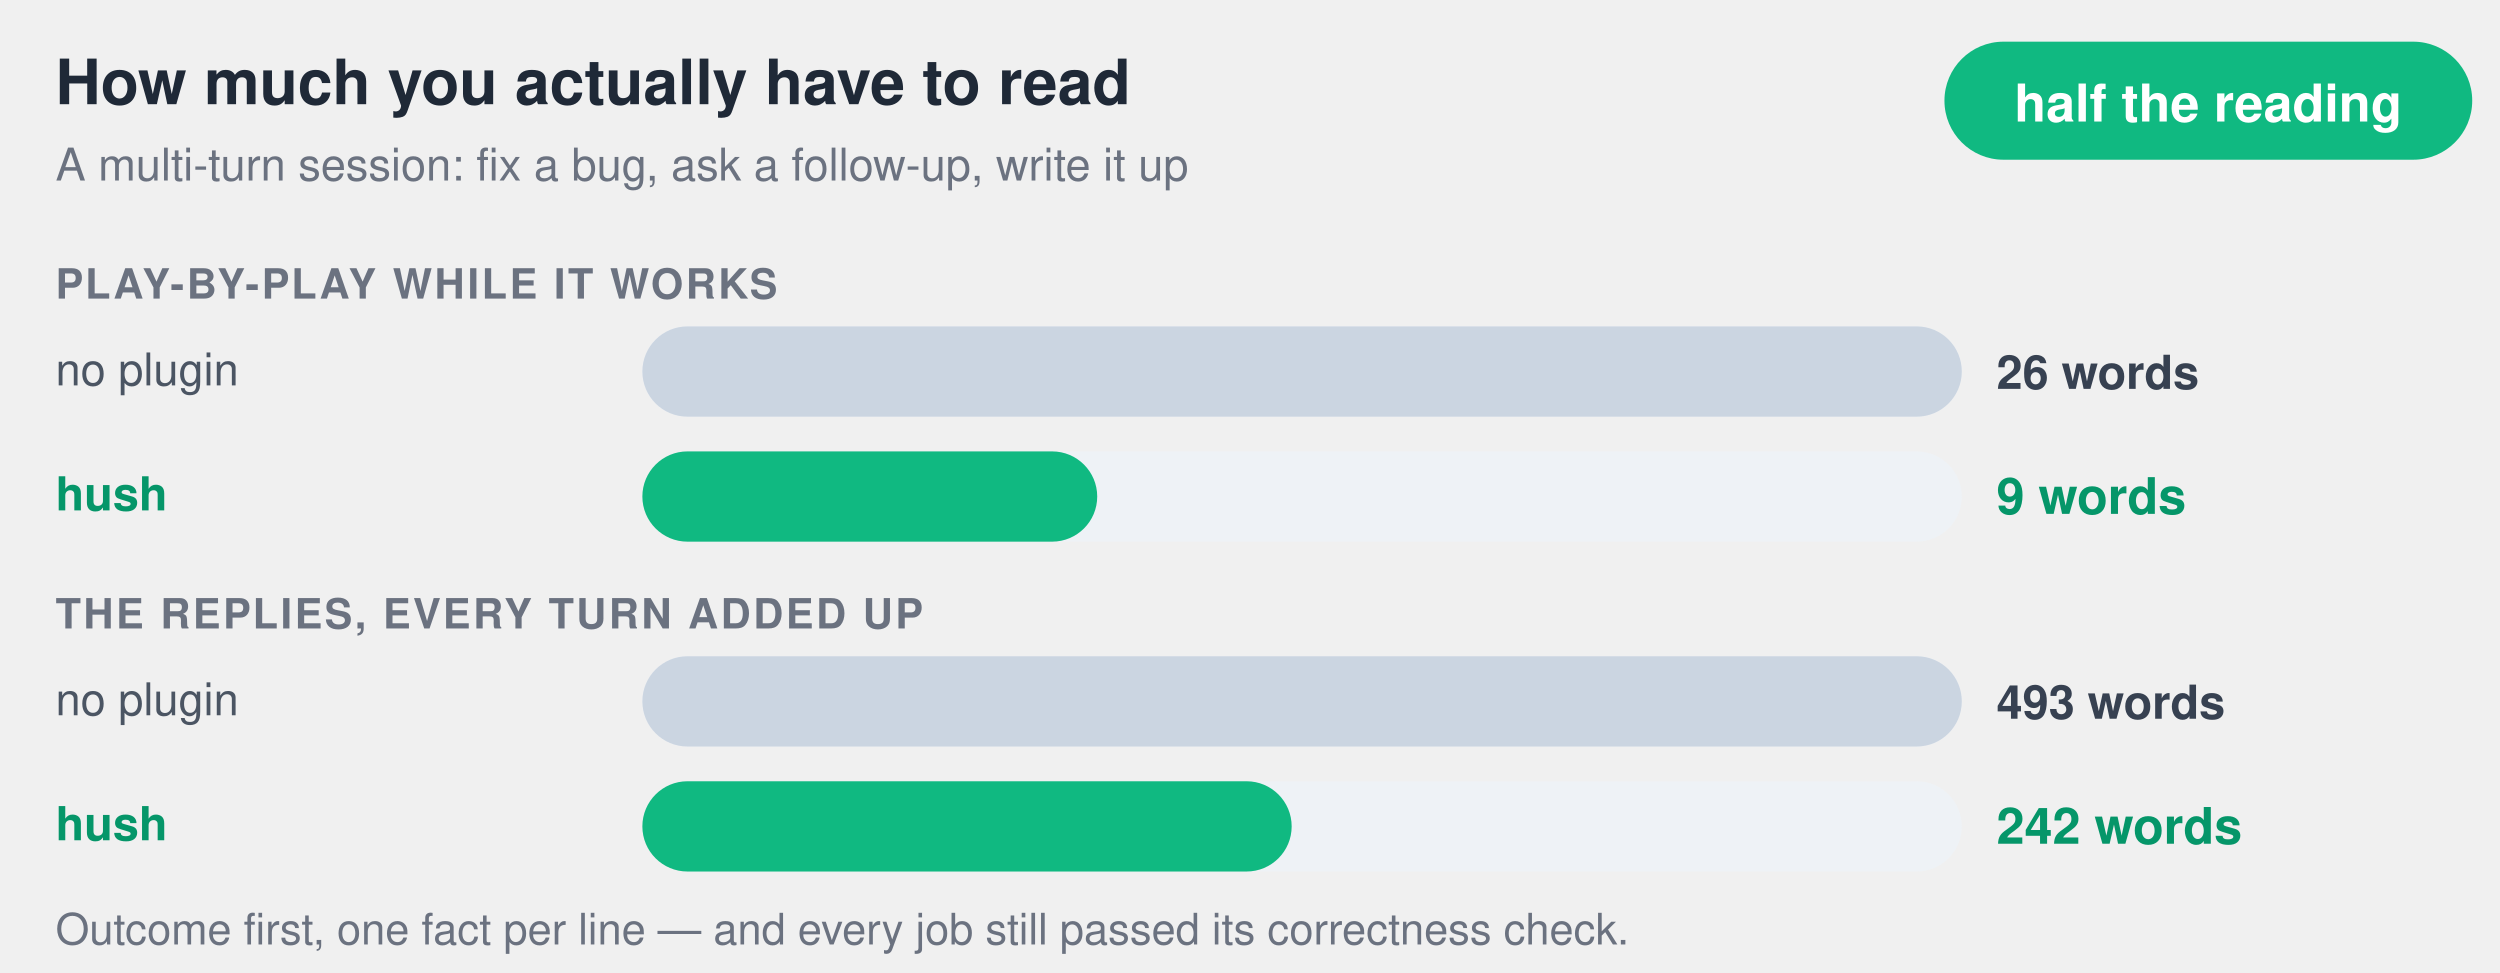
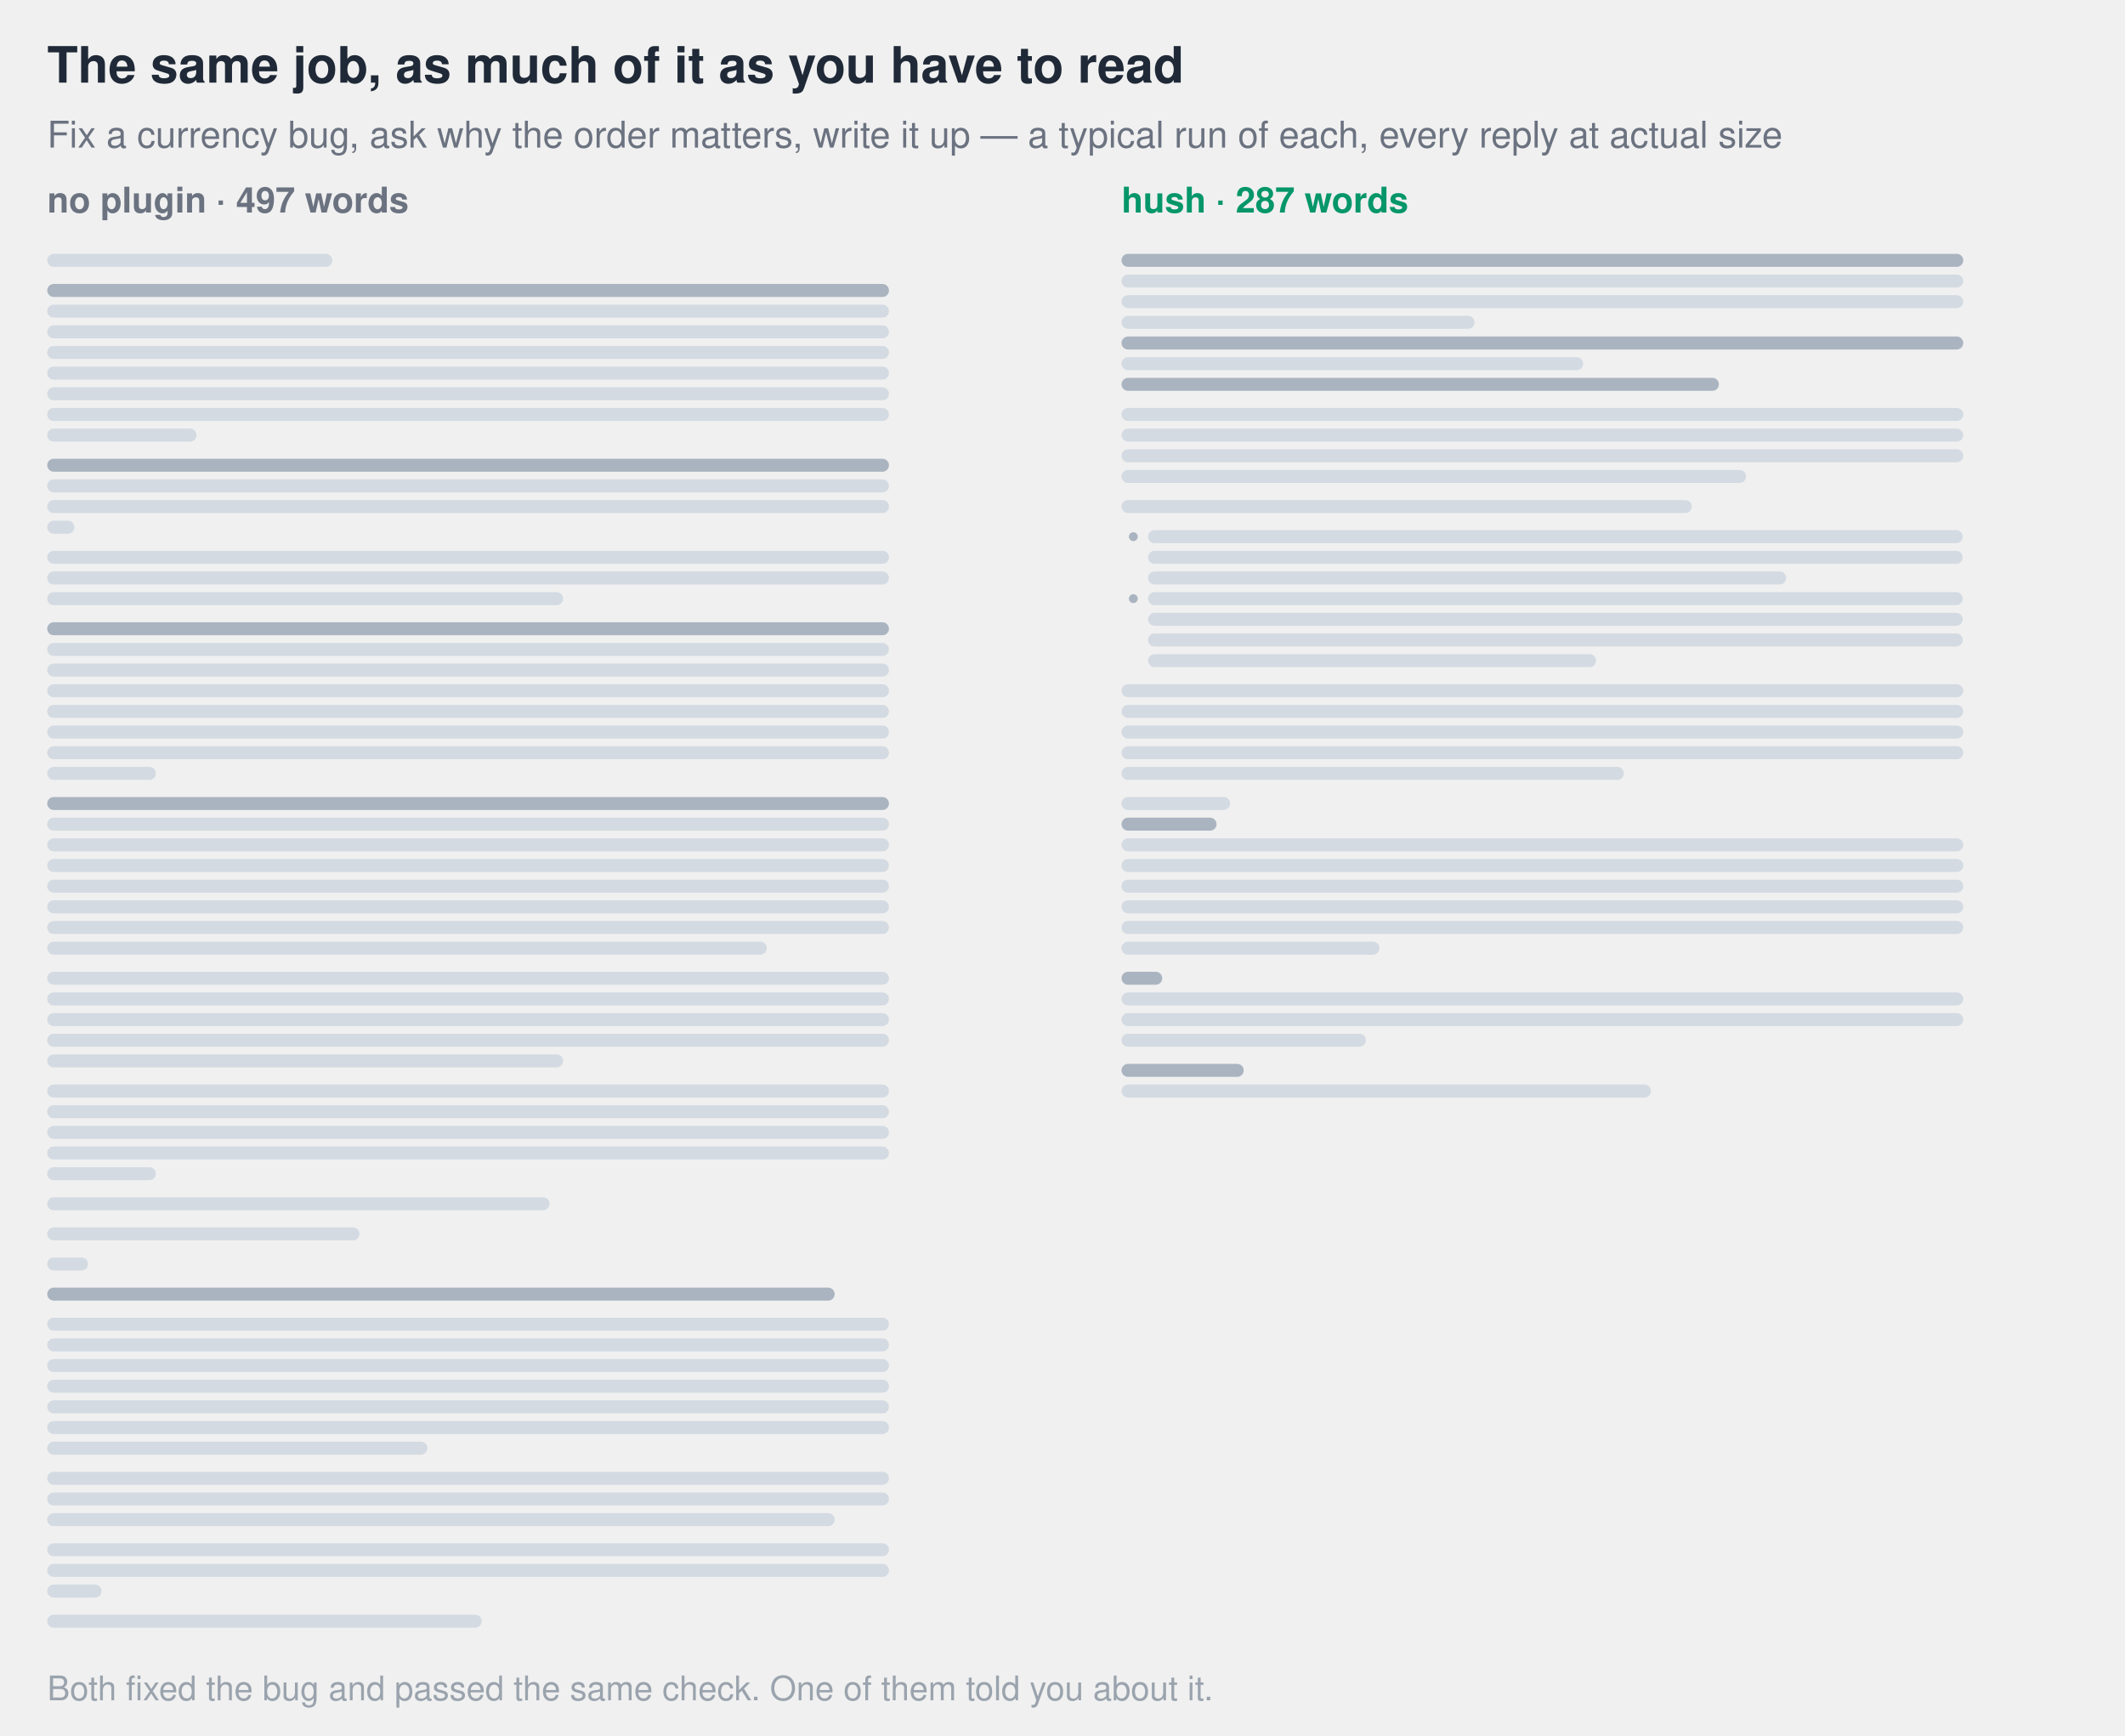
- <svg xmlns="http://www.w3.org/2000/svg" viewBox="0 0 720 280" font-family="-apple-system,BlinkMacSystemFont,Segoe UI,Helvetica,Arial,sans-serif">
+ <svg xmlns="http://www.w3.org/2000/svg" viewBox="0 0 720 588" font-family="-apple-system,BlinkMacSystemFont,Segoe UI,Helvetica,Arial,sans-serif">
  <style>
-     .title{fill:#1f2937;font-size:18px;font-weight:700}
-     .sub{fill:#6b7280;font-size:13px}
-     .sec{fill:#6b7280;font-size:12px;font-weight:700;letter-spacing:.06em}
-     .lab{fill:#4b5563;font-size:13px}
-     .hushlab{fill:#059669;font-size:13.5px;font-weight:700}
-     .val{fill:#374151;font-size:13.5px;font-weight:600}
-     .hushval{fill:#059669;font-size:14.5px;font-weight:700}
-     .track{fill:#eef2f6}.base{fill:#cbd5e1}.hush{fill:#10b981}
-     .foot{fill:#6b7280;font-size:12.5px}.badge{fill:#10b981}
+     .title{fill:#1f2937;font-size:17px;font-weight:700}
+     .sub{fill:#6b7280;font-size:12.5px}
+     .cap{fill:#6b7280;font-size:12px;font-weight:600}
+     .caph{fill:#059669;font-size:12px;font-weight:700}
+     .ln{fill:#d3dae2}.lead{fill:#aab4c0}.dot{fill:#aab4c0}
+     .foot{fill:#9aa3ad;font-size:11.5px}
    @media (prefers-color-scheme:dark){
-       .title{fill:#e6edf3}.sub{fill:#9198a1}.sec{fill:#768390}.lab{fill:#b0b8c0}
-       .hushlab{fill:#3fb950}.val{fill:#c9d1d9}.hushval{fill:#3fb950}
-       .track{fill:#1c2128}.base{fill:#444c56}.hush{fill:#3fb950}
-       .foot{fill:#9198a1}.badge{fill:#238636}
+       .title{fill:#e6edf3}.sub{fill:#9198a1}.cap{fill:#768390}.caph{fill:#3fb950}
+       .ln{fill:#30363d}.lead{fill:#484f58}.dot{fill:#484f58}.foot{fill:#6e7681}
    }
  </style>
-   <text x="16" y="30" class="title">How much you actually have to read</text>
-   <text x="16" y="52" class="sub">A multi-turn session: fix a bug, ask a follow-up, write it up</text>
-   <rect x="560" y="12" width="152" height="34" rx="17" class="badge" />
-   <text x="636" y="35" font-size="15" font-weight="700" fill="#ffffff" text-anchor="middle">half the reading</text>
-   <text x="16" y="86" class="sec">PLAY-BY-PLAY WHILE IT WORKS</text>
-   <text x="16" y="111" class="lab">no plugin</text>
-   <rect x="185" y="94" width="380" height="26" rx="13" class="track" />
-   <rect x="185" y="94" width="380" height="26" rx="13" class="base" />
-   <text x="575" y="112" class="val">26 words</text>
-   <text x="16" y="147" class="hushlab">hush</text>
-   <rect x="185" y="130" width="380" height="26" rx="13" class="track" />
-   <rect x="185" y="130" width="131" height="26" rx="13" class="hush" />
-   <text x="575" y="148" class="hushval">9 words</text>
-   <text x="16" y="181" class="sec">THE REPLIES, EVERY TURN ADDED UP</text>
-   <text x="16" y="206" class="lab">no plugin</text>
-   <rect x="185" y="189" width="380" height="26" rx="13" class="track" />
-   <rect x="185" y="189" width="380" height="26" rx="13" class="base" />
-   <text x="575" y="207" class="val">493 words</text>
-   <text x="16" y="242" class="hushlab">hush</text>
-   <rect x="185" y="225" width="380" height="26" rx="13" class="track" />
-   <rect x="185" y="225" width="187" height="26" rx="13" class="hush" />
-   <text x="575" y="243" class="hushval">242 words</text>
-   <text x="16" y="272" class="foot">Outcome first, one fact per line — and every job still passed its correctness check.</text>
+   <text x="16" y="28" class="title">The same job, as much of it as you have to read</text>
+   <text x="16" y="50" class="sub">Fix a currency bug, ask why the order matters, write it up — a typical run of each, every reply at actual size</text>
+   <text x="16" y="72" class="cap">no plugin · 497 words</text>
+   <text x="380" y="72" class="caph">hush · 287 words</text>
+   <rect x="16.0" y="86.0" width="96.6" height="4.4" rx="2.2" class="ln" />
+   <rect x="16.0" y="96.2" width="285.2" height="4.4" rx="2.2" class="lead" />
+   <rect x="16.0" y="103.2" width="285.2" height="4.4" rx="2.2" class="ln" />
+   <rect x="16.0" y="110.2" width="285.2" height="4.4" rx="2.2" class="ln" />
+   <rect x="16.0" y="117.2" width="285.2" height="4.4" rx="2.2" class="ln" />
+   <rect x="16.0" y="124.2" width="285.2" height="4.4" rx="2.2" class="ln" />
+   <rect x="16.0" y="131.2" width="285.2" height="4.4" rx="2.2" class="ln" />
+   <rect x="16.0" y="138.2" width="285.2" height="4.4" rx="2.2" class="ln" />
+   <rect x="16.0" y="145.2" width="50.6" height="4.4" rx="2.2" class="ln" />
+   <rect x="16.0" y="155.4" width="285.2" height="4.4" rx="2.2" class="lead" />
+   <rect x="16.0" y="162.4" width="285.2" height="4.4" rx="2.2" class="ln" />
+   <rect x="16.0" y="169.4" width="285.2" height="4.4" rx="2.2" class="ln" />
+   <rect x="16.0" y="176.4" width="9.2" height="4.4" rx="2.2" class="ln" />
+   <rect x="16.0" y="186.6" width="285.2" height="4.4" rx="2.2" class="ln" />
+   <rect x="16.0" y="193.6" width="285.2" height="4.4" rx="2.2" class="ln" />
+   <rect x="16.0" y="200.6" width="174.8" height="4.4" rx="2.2" class="ln" />
+   <rect x="16.0" y="210.8" width="285.2" height="4.4" rx="2.2" class="lead" />
+   <rect x="16.0" y="217.8" width="285.2" height="4.4" rx="2.2" class="ln" />
+   <rect x="16.0" y="224.8" width="285.2" height="4.4" rx="2.2" class="ln" />
+   <rect x="16.0" y="231.8" width="285.2" height="4.4" rx="2.2" class="ln" />
+   <rect x="16.0" y="238.8" width="285.2" height="4.4" rx="2.2" class="ln" />
+   <rect x="16.0" y="245.8" width="285.2" height="4.4" rx="2.2" class="ln" />
+   <rect x="16.0" y="252.8" width="285.2" height="4.4" rx="2.2" class="ln" />
+   <rect x="16.0" y="259.8" width="36.8" height="4.4" rx="2.2" class="ln" />
+   <rect x="16.0" y="270.0" width="285.2" height="4.4" rx="2.2" class="lead" />
+   <rect x="16.0" y="277.0" width="285.2" height="4.4" rx="2.2" class="ln" />
+   <rect x="16.0" y="284.0" width="285.2" height="4.4" rx="2.2" class="ln" />
+   <rect x="16.0" y="291.0" width="285.2" height="4.4" rx="2.2" class="ln" />
+   <rect x="16.0" y="298.0" width="285.2" height="4.4" rx="2.2" class="ln" />
+   <rect x="16.0" y="305.0" width="285.2" height="4.4" rx="2.2" class="ln" />
+   <rect x="16.0" y="312.0" width="285.2" height="4.4" rx="2.2" class="ln" />
+   <rect x="16.0" y="319.0" width="243.8" height="4.4" rx="2.2" class="ln" />
+   <rect x="16.0" y="329.2" width="285.2" height="4.4" rx="2.2" class="ln" />
+   <rect x="16.0" y="336.2" width="285.2" height="4.4" rx="2.2" class="ln" />
+   <rect x="16.0" y="343.2" width="285.2" height="4.4" rx="2.2" class="ln" />
+   <rect x="16.0" y="350.2" width="285.2" height="4.4" rx="2.2" class="ln" />
+   <rect x="16.0" y="357.2" width="174.8" height="4.4" rx="2.2" class="ln" />
+   <rect x="16.0" y="367.4" width="285.2" height="4.4" rx="2.2" class="ln" />
+   <rect x="16.0" y="374.4" width="285.2" height="4.4" rx="2.2" class="ln" />
+   <rect x="16.0" y="381.4" width="285.2" height="4.4" rx="2.2" class="ln" />
+   <rect x="16.0" y="388.4" width="285.2" height="4.4" rx="2.2" class="ln" />
+   <rect x="16.0" y="395.4" width="36.8" height="4.4" rx="2.2" class="ln" />
+   <rect x="16.0" y="405.6" width="170.2" height="4.4" rx="2.2" class="ln" />
+   <rect x="16.0" y="415.8" width="105.8" height="4.4" rx="2.2" class="ln" />
+   <rect x="16.0" y="426.0" width="13.8" height="4.4" rx="2.2" class="ln" />
+   <rect x="16.0" y="436.2" width="266.8" height="4.4" rx="2.2" class="lead" />
+   <rect x="16.0" y="446.4" width="285.2" height="4.4" rx="2.2" class="ln" />
+   <rect x="16.0" y="453.4" width="285.2" height="4.4" rx="2.2" class="ln" />
+   <rect x="16.0" y="460.4" width="285.2" height="4.4" rx="2.2" class="ln" />
+   <rect x="16.0" y="467.4" width="285.2" height="4.4" rx="2.2" class="ln" />
+   <rect x="16.0" y="474.4" width="285.2" height="4.4" rx="2.2" class="ln" />
+   <rect x="16.0" y="481.4" width="285.2" height="4.4" rx="2.2" class="ln" />
+   <rect x="16.0" y="488.4" width="128.8" height="4.4" rx="2.2" class="ln" />
+   <rect x="16.0" y="498.6" width="285.2" height="4.4" rx="2.2" class="ln" />
+   <rect x="16.0" y="505.6" width="285.2" height="4.4" rx="2.2" class="ln" />
+   <rect x="16.0" y="512.6" width="266.8" height="4.4" rx="2.2" class="ln" />
+   <rect x="16.0" y="522.8" width="285.2" height="4.4" rx="2.2" class="ln" />
+   <rect x="16.0" y="529.8" width="285.2" height="4.4" rx="2.2" class="ln" />
+   <rect x="16.0" y="536.8" width="18.4" height="4.4" rx="2.2" class="ln" />
+   <rect x="16.0" y="547.0" width="147.2" height="4.4" rx="2.2" class="ln" />
+   <rect x="380.0" y="86.0" width="285.2" height="4.4" rx="2.2" class="lead" />
+   <rect x="380.0" y="93.0" width="285.2" height="4.4" rx="2.2" class="ln" />
+   <rect x="380.0" y="100.0" width="285.2" height="4.4" rx="2.2" class="ln" />
+   <rect x="380.0" y="107.0" width="119.6" height="4.4" rx="2.2" class="ln" />
+   <rect x="380.0" y="114.0" width="285.2" height="4.4" rx="2.2" class="lead" />
+   <rect x="380.0" y="121.0" width="156.4" height="4.4" rx="2.2" class="ln" />
+   <rect x="380.0" y="128.0" width="202.4" height="4.4" rx="2.2" class="lead" />
+   <rect x="380.0" y="138.2" width="285.2" height="4.4" rx="2.2" class="ln" />
+   <rect x="380.0" y="145.2" width="285.2" height="4.4" rx="2.2" class="ln" />
+   <rect x="380.0" y="152.2" width="285.2" height="4.4" rx="2.2" class="ln" />
+   <rect x="380.0" y="159.2" width="211.6" height="4.4" rx="2.2" class="ln" />
+   <rect x="380.0" y="169.4" width="193.2" height="4.4" rx="2.2" class="ln" />
+   <circle cx="384.0" cy="181.8" r="1.5" class="dot" />
+   <rect x="389.0" y="179.6" width="276.0" height="4.4" rx="2.2" class="ln" />
+   <rect x="389.0" y="186.6" width="276.0" height="4.4" rx="2.2" class="ln" />
+   <rect x="389.0" y="193.6" width="216.2" height="4.4" rx="2.2" class="ln" />
+   <circle cx="384.0" cy="202.8" r="1.5" class="dot" />
+   <rect x="389.0" y="200.6" width="276.0" height="4.4" rx="2.2" class="ln" />
+   <rect x="389.0" y="207.6" width="276.0" height="4.4" rx="2.2" class="ln" />
+   <rect x="389.0" y="214.6" width="276.0" height="4.4" rx="2.2" class="ln" />
+   <rect x="389.0" y="221.6" width="151.8" height="4.4" rx="2.2" class="ln" />
+   <rect x="380.0" y="231.8" width="285.2" height="4.4" rx="2.2" class="ln" />
+   <rect x="380.0" y="238.8" width="285.2" height="4.4" rx="2.2" class="ln" />
+   <rect x="380.0" y="245.8" width="285.2" height="4.4" rx="2.2" class="ln" />
+   <rect x="380.0" y="252.8" width="285.2" height="4.4" rx="2.2" class="ln" />
+   <rect x="380.0" y="259.8" width="170.2" height="4.4" rx="2.2" class="ln" />
+   <rect x="380.0" y="270.0" width="36.8" height="4.4" rx="2.2" class="ln" />
+   <rect x="380.0" y="277.0" width="32.2" height="4.4" rx="2.2" class="lead" />
+   <rect x="380.0" y="284.0" width="285.2" height="4.4" rx="2.2" class="ln" />
+   <rect x="380.0" y="291.0" width="285.2" height="4.4" rx="2.2" class="ln" />
+   <rect x="380.0" y="298.0" width="285.2" height="4.4" rx="2.2" class="ln" />
+   <rect x="380.0" y="305.0" width="285.2" height="4.4" rx="2.2" class="ln" />
+   <rect x="380.0" y="312.0" width="285.2" height="4.4" rx="2.2" class="ln" />
+   <rect x="380.0" y="319.0" width="87.4" height="4.4" rx="2.2" class="ln" />
+   <rect x="380.0" y="329.2" width="13.8" height="4.4" rx="2.2" class="lead" />
+   <rect x="380.0" y="336.2" width="285.2" height="4.4" rx="2.2" class="ln" />
+   <rect x="380.0" y="343.2" width="285.2" height="4.4" rx="2.2" class="ln" />
+   <rect x="380.0" y="350.2" width="82.8" height="4.4" rx="2.2" class="ln" />
+   <rect x="380.0" y="360.4" width="41.4" height="4.4" rx="2.2" class="lead" />
+   <rect x="380.0" y="367.4" width="179.4" height="4.4" rx="2.2" class="ln" />
+   <text x="16" y="576" class="foot">Both fixed the bug and passed the same check. One of them told you about it.</text>
</svg>
